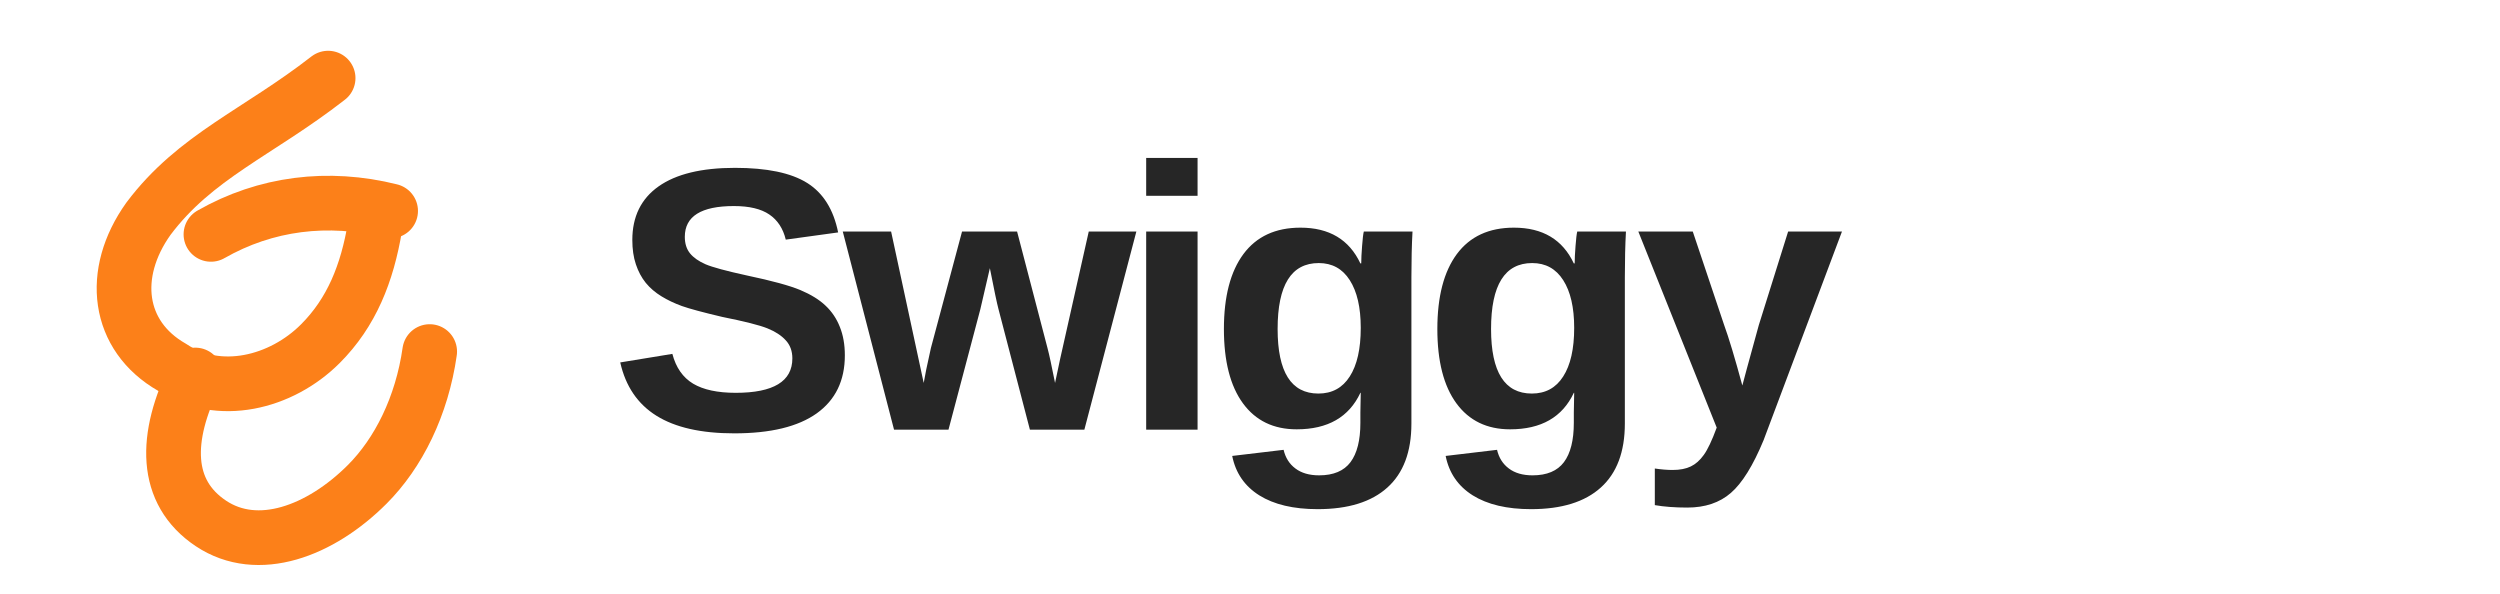
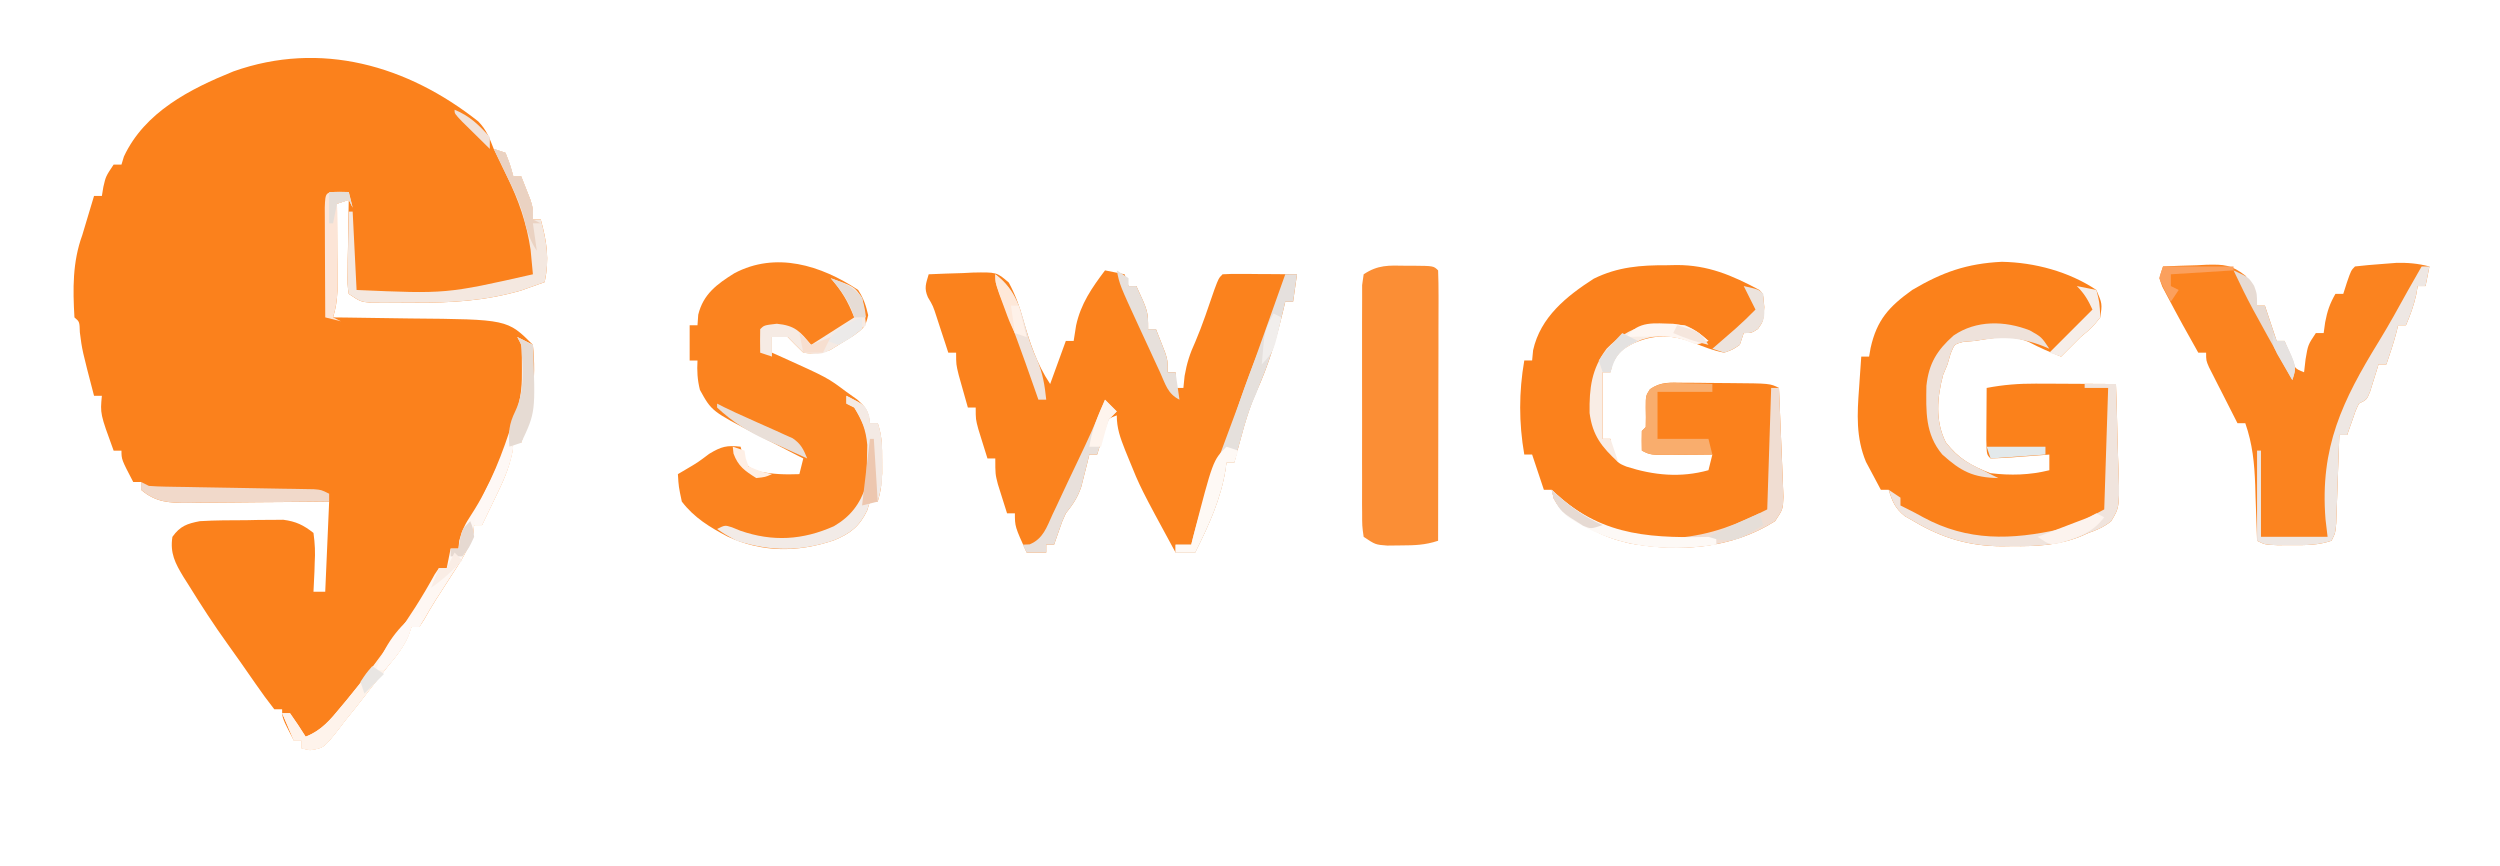
- <svg xmlns="http://www.w3.org/2000/svg" width="320" height="76" viewBox="0 0 320 76" role="img" aria-labelledby="title">
-   <g fill="none" stroke="#FC8019" stroke-linecap="round" stroke-linejoin="round" stroke-width="7">
-     <path d="M42 10c-9 7-17 10-23 18-5 7-4 15 3 19 6 4 14 2 19-3 4-4 6-9 7-15" />
-     <path d="M25 48c-4 8-4 15 2 19 6 4 14 1 20-5 4-4 7-10 8-17" />
-     <path d="M27 30c7-4 15-5 23-3" />
-   </g>
-   <text x="78" y="55" fill="#262626" font-family="Arial, Helvetica, sans-serif" font-size="48" font-weight="700" letter-spacing="-2">Swiggy</text>
+ <svg xmlns="http://www.w3.org/2000/svg" version="1.1" width="638" height="221">
+   <path d="M0 0 C2.16 2.23 2.84 4.18 3.96 7.03 C5.45 7.52 5.45 7.52 6.96 8.03 C8.15 11.09 8.15 11.09 8.96 14.03 C9.62 14.03 10.28 14.03 10.96 14.03 C11.47 15.3 11.97 16.57 12.46 17.84 C12.74 18.55 13.02 19.26 13.3 19.98 C13.96 22.03 13.96 22.03 13.96 25.03 C14.62 25.03 15.28 25.03 15.96 25.03 C17.53 30.76 18.2 35.18 16.96 41.03 C15.67 41.49 14.38 41.95 13.09 42.4 C12.37 42.66 11.65 42.91 10.91 43.18 C1.73 45.83 -6.93 46.34 -16.48 46.28 C-17.74 46.29 -19.01 46.29 -20.31 46.3 C-21.52 46.3 -22.73 46.3 -23.97 46.29 C-25.07 46.29 -26.16 46.29 -27.29 46.29 C-30.04 46.03 -30.04 46.03 -33.04 44.03 C-33.38 41.6 -33.38 41.6 -33.33 38.58 C-33.32 37.51 -33.31 36.43 -33.3 35.32 C-33.28 34.19 -33.25 33.06 -33.23 31.9 C-33.21 30.2 -33.21 30.2 -33.19 28.46 C-33.15 25.65 -33.1 22.84 -33.04 20.03 C-34.52 20.52 -34.52 20.52 -36.04 21.03 C-36.03 21.76 -36.03 22.5 -36.02 23.26 C-36 26.6 -35.99 29.94 -35.98 33.28 C-35.97 34.44 -35.96 35.6 -35.95 36.79 C-35.95 37.9 -35.94 39.02 -35.94 40.17 C-35.94 41.19 -35.93 42.22 -35.93 43.28 C-36.03 45.7 -36.34 47.71 -37.04 50.03 C-35.51 50.04 -35.51 50.04 -33.94 50.06 C-30.08 50.1 -26.23 50.16 -22.37 50.23 C-20.72 50.26 -19.06 50.28 -17.4 50.3 C7.46 50.52 7.46 50.52 13.96 57.03 C14.88 65.76 13.79 73.77 10.96 82.03 C10.3 82.03 9.64 82.03 8.96 82.03 C8.82 83.27 8.82 83.27 8.68 84.54 C7.82 88.7 6.26 92.11 4.4 95.9 C4.07 96.59 3.74 97.28 3.4 97.99 C2.59 99.67 1.78 101.35 0.96 103.03 C0.3 103.03 -0.36 103.03 -1.04 103.03 C-1.14 104.02 -1.14 104.02 -1.23 105.03 C-2.36 109.21 -4.56 112.42 -6.91 116.03 C-7.81 117.42 -8.7 118.82 -9.59 120.21 C-10.02 120.87 -10.44 121.52 -10.88 122.2 C-11.88 123.78 -12.81 125.4 -13.73 127.03 C-14.16 127.69 -14.6 128.35 -15.04 129.03 C-15.7 129.03 -16.36 129.03 -17.04 129.03 C-17.29 129.75 -17.53 130.47 -17.79 131.21 C-19.18 134.35 -20.83 136.4 -23.04 139.03 C-24.21 140.52 -25.38 142.02 -26.54 143.53 C-31.58 150.01 -31.58 150.01 -34.04 153.03 C-34.5 153.64 -34.96 154.25 -35.44 154.88 C-39.41 159.93 -39.41 159.93 -42.91 160.46 C-43.62 160.32 -44.32 160.18 -45.04 160.03 C-45.04 159.37 -45.04 158.71 -45.04 158.03 C-45.7 158.03 -46.36 158.03 -47.04 158.03 C-50.04 152.28 -50.04 152.28 -50.04 150.03 C-50.7 150.03 -51.36 150.03 -52.04 150.03 C-53.69 147.93 -55.22 145.84 -56.73 143.65 C-57.18 143.01 -57.62 142.37 -58.09 141.7 C-58.99 140.41 -59.9 139.11 -60.8 137.81 C-61.83 136.33 -62.88 134.86 -63.94 133.4 C-67.49 128.47 -70.78 123.38 -73.98 118.21 C-74.38 117.58 -74.78 116.95 -75.2 116.29 C-77.34 112.76 -78.68 110.19 -78.04 106.03 C-76.06 103.26 -74.29 102.66 -71.04 102.03 C-67.06 101.78 -63.08 101.8 -59.1 101.78 C-58.02 101.76 -56.93 101.74 -55.81 101.71 C-54.77 101.71 -53.72 101.7 -52.64 101.7 C-51.68 101.69 -50.73 101.68 -49.75 101.67 C-46.49 102.1 -44.62 103.01 -42.04 105.03 C-41.66 107.81 -41.56 109.96 -41.73 112.71 C-41.76 113.77 -41.76 113.77 -41.79 114.84 C-41.85 116.57 -41.94 118.3 -42.04 120.03 C-41.05 120.03 -40.06 120.03 -39.04 120.03 C-38.71 112.44 -38.38 104.85 -38.04 97.03 C-41.09 97.06 -44.13 97.1 -47.27 97.13 C-50.23 97.16 -53.18 97.17 -56.14 97.19 C-58.19 97.21 -60.24 97.23 -62.29 97.25 C-65.24 97.29 -68.19 97.31 -71.14 97.32 C-72.52 97.34 -72.52 97.34 -73.92 97.37 C-78.73 97.37 -82.2 97.3 -86.04 94.03 C-86.04 93.37 -86.04 92.71 -86.04 92.03 C-86.7 92.03 -87.36 92.03 -88.04 92.03 C-91.04 86.28 -91.04 86.28 -91.04 84.03 C-91.7 84.03 -92.36 84.03 -93.04 84.03 C-96.48 74.62 -96.48 74.62 -96.04 70.03 C-96.7 70.03 -97.36 70.03 -98.04 70.03 C-101.09 58.34 -101.09 58.34 -101.66 53.84 C-101.74 51.13 -101.74 51.13 -103.04 50.03 C-103.46 42.78 -103.55 35.91 -101.04 29.03 C-100.49 27.22 -99.95 25.4 -99.41 23.59 C-98.96 22.07 -98.5 20.55 -98.04 19.03 C-97.38 19.03 -96.72 19.03 -96.04 19.03 C-95.92 18.26 -95.79 17.5 -95.66 16.71 C-95.04 14.03 -95.04 14.03 -93.04 11.03 C-92.38 11.03 -91.72 11.03 -91.04 11.03 C-90.83 10.35 -90.63 9.67 -90.41 8.96 C-85.11 -2.36 -73.58 -8.26 -62.48 -12.75 C-40.22 -20.66 -18.06 -14.29 0 0 Z " fill="#FB811C" transform="translate(122.0391,30.97266)" />
+   <path d="M0 0 C2.48 0.5 2.48 0.5 5 1 C5.5 2.48 5.5 2.48 6 4 C6.66 4 7.32 4 8 4 C11 10.5 11 10.5 11 15 C11.66 15 12.32 15 13 15 C13.51 16.27 14 17.54 14.5 18.81 C14.78 19.52 15.06 20.23 15.34 20.96 C16 23 16 23 16 26 C16.66 26 17.32 26 18 26 C18 27.32 18 28.64 18 30 C18.66 30 19.32 30 20 30 C20.1 28.99 20.21 27.98 20.31 26.94 C20.88 23.67 21.66 21.22 23.04 18.24 C24.9 13.89 26.36 9.38 27.91 4.91 C29 2 29 2 30 1 C31.42 0.91 32.84 0.89 34.25 0.9 C35.53 0.91 35.53 0.91 36.84 0.91 C38.19 0.92 38.19 0.92 39.56 0.94 C40.46 0.94 41.37 0.95 42.29 0.95 C44.53 0.96 46.76 0.98 49 1 C48.67 3.31 48.34 5.62 48 8 C47.34 8 46.68 8 46 8 C45.82 8.77 45.64 9.55 45.45 10.34 C43.7 17.6 41.69 24.33 38.56 31.12 C36.05 36.82 34.64 43.01 33 49 C32.34 49 31.68 49 31 49 C30.93 49.57 30.85 50.14 30.77 50.73 C29.52 58.47 26.48 65.02 23 72 C21.35 72 19.7 72 18 72 C9.02 55.46 9.02 55.46 6 48 C5.7 47.27 5.4 46.54 5.1 45.79 C3.9 42.73 3 40.31 3 37 C0.81 37.82 0.81 37.82 0.15 40.07 C-0.11 40.89 -0.36 41.71 -0.62 42.56 C-0.89 43.39 -1.15 44.22 -1.41 45.07 C-1.61 45.7 -1.8 46.34 -2 47 C-2.66 47 -3.32 47 -4 47 C-4.18 47.75 -4.36 48.5 -4.55 49.27 C-4.93 50.74 -4.93 50.74 -5.31 52.25 C-5.56 53.22 -5.8 54.2 -6.05 55.2 C-7.01 58.03 -8.17 59.68 -10 62 C-10.97 64.11 -10.97 64.11 -11.69 66.25 C-12.12 67.49 -12.55 68.72 -13 70 C-13.66 70 -14.32 70 -15 70 C-15 70.66 -15 71.32 -15 72 C-16.65 72 -18.3 72 -20 72 C-23 65.38 -23 65.38 -23 62 C-23.66 62 -24.32 62 -25 62 C-25.51 60.42 -26.01 58.83 -26.5 57.25 C-26.92 55.93 -26.92 55.93 -27.34 54.58 C-28 52 -28 52 -28 48 C-28.66 48 -29.32 48 -30 48 C-30.51 46.4 -31 44.79 -31.5 43.19 C-31.78 42.29 -32.06 41.4 -32.34 40.48 C-33 38 -33 38 -33 35 C-33.66 35 -34.32 35 -35 35 C-35.5 33.23 -36 31.46 -36.5 29.69 C-36.78 28.7 -37.06 27.72 -37.34 26.7 C-38 24 -38 24 -38 21 C-38.66 21 -39.32 21 -40 21 C-40.27 20.18 -40.53 19.36 -40.8 18.52 C-41.16 17.44 -41.51 16.36 -41.88 15.25 C-42.22 14.18 -42.57 13.12 -42.93 12.02 C-43.88 9.08 -43.88 9.08 -45.2 6.86 C-46.22 4.5 -45.7 3.41 -45 1 C-42.08 0.86 -39.17 0.77 -36.25 0.69 C-35.01 0.62 -35.01 0.62 -33.75 0.56 C-27.65 0.44 -27.65 0.44 -24.55 3.12 C-22.9 6.19 -21.86 9.02 -20.94 12.38 C-19.2 18.38 -17.49 23.76 -14 29 C-12.02 23.56 -12.02 23.56 -10 18 C-9.34 18 -8.68 18 -8 18 C-7.79 16.7 -7.59 15.4 -7.38 14.06 C-6.18 8.52 -3.37 4.48 0 0 Z " fill="#FB821D" transform="translate(282,69)" />
+   <path d="M0 0 C0.81 -0.02 1.62 -0.03 2.45 -0.05 C10.42 -0.06 16.54 2.55 23.56 6.31 C24.56 7.31 24.56 7.31 24.81 10.69 C24.56 14.31 24.56 14.31 23.19 16.25 C21.56 17.31 21.56 17.31 19.56 17.31 C19.07 18.8 19.07 18.8 18.56 20.31 C16.75 21.56 16.75 21.56 14.56 22.31 C11.79 21.79 9.34 20.84 6.75 19.75 C1.17 17.67 -3.27 17.57 -8.75 20 C-11.59 21.53 -12.34 22.13 -13.94 25.06 C-14.1 25.81 -14.27 26.55 -14.44 27.31 C-15.1 27.31 -15.76 27.31 -16.44 27.31 C-16.44 32.92 -16.44 38.53 -16.44 44.31 C-15.78 44.31 -15.12 44.31 -14.44 44.31 C-14.31 45.24 -14.19 46.17 -14.06 47.12 C-12.79 50.38 -12.79 50.38 -10.39 51.38 C-3.4 53.63 3.44 54.29 10.56 52.31 C10.89 50.99 11.22 49.67 11.56 48.31 C9.86 48.33 9.86 48.33 8.13 48.35 C6.65 48.36 5.17 48.37 3.69 48.38 C2.94 48.38 2.19 48.39 1.43 48.4 C-4.21 48.43 -4.21 48.43 -6.44 47.31 C-6.48 45.65 -6.48 43.98 -6.44 42.31 C-6.11 41.98 -5.78 41.65 -5.44 41.31 C-5.39 39.65 -5.4 37.98 -5.44 36.31 C-5.44 33.31 -5.44 33.31 -4.35 31.65 C-1.53 29.68 0.72 29.96 4.13 29.98 C5.42 29.99 6.71 29.99 8.04 30 C8.71 30.01 9.38 30.02 10.07 30.03 C12.12 30.06 14.17 30.07 16.22 30.08 C26.25 30.16 26.25 30.16 28.56 31.31 C28.75 35.67 28.93 40.03 29.1 44.39 C29.16 45.88 29.22 47.36 29.29 48.84 C29.38 50.97 29.46 53.11 29.54 55.24 C29.59 56.52 29.64 57.8 29.7 59.13 C29.56 62.31 29.56 62.31 27.56 65.31 C16.43 72.38 3.28 73.26 -9.41 71.01 C-13.17 70.14 -16.04 69.15 -19.44 67.31 C-20.14 66.94 -20.84 66.57 -21.56 66.18 C-24.99 64.23 -27.05 63.04 -28.94 59.5 C-29.19 58.42 -29.19 58.42 -29.44 57.31 C-30.1 57.31 -30.76 57.31 -31.44 57.31 C-32.43 54.34 -33.42 51.37 -34.44 48.31 C-35.1 48.31 -35.76 48.31 -36.44 48.31 C-37.84 40.24 -37.84 32.38 -36.44 24.31 C-35.78 24.31 -35.12 24.31 -34.44 24.31 C-34.31 23.01 -34.31 23.01 -34.19 21.69 C-32.31 13.23 -25.67 7.91 -18.7 3.43 C-12.56 0.4 -6.69 -0.03 0 0 Z " fill="#FB811C" transform="translate(425.4375,67.6875)" />
+   <path d="M0 0 C8.37 0.16 17.14 2.5 24.12 7.19 C25.62 10.69 25.62 10.69 25.12 14.19 C23 16.81 23 16.81 20.12 19.19 C19.2 20.12 18.27 21.04 17.31 22 C16.59 22.72 15.87 23.44 15.12 24.19 C12.29 23.07 9.63 21.93 6.94 20.5 C2.31 18.49 -2.03 19.4 -6.88 20.19 C-8.36 20.31 -8.36 20.31 -9.88 20.44 C-12.09 21.02 -12.09 21.02 -13.06 23.38 C-13.33 24.3 -13.6 25.23 -13.88 26.19 C-14.25 27.07 -14.62 27.96 -15 28.88 C-16.52 34.64 -17.05 40.59 -14.31 46.06 C-11.04 50.26 -7.92 52.01 -2.94 53.94 C2.2 54.56 7.11 54.44 12.12 53.19 C12.12 51.87 12.12 50.55 12.12 49.19 C11.05 49.27 9.98 49.36 8.88 49.44 C7.48 49.54 6.08 49.65 4.69 49.75 C3.63 49.83 3.63 49.83 2.54 49.92 C0.74 50.05 -1.07 50.12 -2.88 50.19 C-3.88 49.19 -3.88 49.19 -3.97 45.37 C-3.97 43.79 -3.95 42.21 -3.94 40.62 C-3.93 39.82 -3.93 39.01 -3.92 38.18 C-3.91 36.18 -3.89 34.19 -3.88 32.19 C0.35 31.38 4.32 31.07 8.62 31.09 C9.82 31.09 11.01 31.1 12.25 31.1 C14.11 31.11 14.11 31.11 16 31.12 C17.26 31.13 18.52 31.13 19.82 31.14 C22.92 31.15 26.02 31.17 29.12 31.19 C29.3 35.8 29.43 40.4 29.51 45.01 C29.54 46.58 29.59 48.15 29.65 49.71 C30.14 62.55 30.14 62.55 27.85 66.25 C25.98 67.69 24.35 68.42 22.12 69.19 C21.43 69.49 20.74 69.8 20.03 70.11 C14.27 72.4 8.76 72.64 2.62 72.56 C1.74 72.57 0.85 72.59 -0.06 72.6 C-8.3 72.56 -15.21 70.52 -22.31 66.31 C-23.14 65.84 -23.96 65.37 -24.81 64.88 C-27.26 62.87 -27.95 61.18 -28.88 58.19 C-29.54 58.19 -30.19 58.19 -30.88 58.19 C-31.7 56.67 -32.51 55.15 -33.31 53.62 C-33.76 52.78 -34.22 51.93 -34.68 51.06 C-37.26 44.86 -36.93 38.79 -36.44 32.25 C-36.39 31.47 -36.33 30.69 -36.28 29.89 C-36.15 27.99 -36.01 26.09 -35.88 24.19 C-35.21 24.19 -34.56 24.19 -33.88 24.19 C-33.75 23.47 -33.63 22.74 -33.5 22 C-31.91 14.83 -28.8 11.44 -22.88 7.19 C-15.19 2.64 -8.91 0.43 0 0 Z " fill="#FB811B" transform="translate(510.875,66.8125)" />
+   <path d="M0 0 C1.42 2.21 1.97 3.88 2.56 6.44 C1.89 9.5 1.22 9.89 -1.25 11.69 C-2.49 12.48 -3.74 13.25 -5 14 C-6.05 14.65 -6.05 14.65 -7.12 15.31 C-9.64 16.24 -11.34 16.4 -14 16 C-15.35 14.69 -16.69 13.35 -18 12 C-19.32 12 -20.64 12 -22 12 C-22 13.32 -22 14.64 -22 16 C-21.13 16.39 -20.26 16.77 -19.37 17.17 C-7.8 22.4 -7.8 22.4 -3 26 C-2.07 26.66 -1.14 27.32 -0.19 28 C2.07 30.07 2.68 31.01 3 34 C3.66 34 4.32 34 5 34 C6.12 37.35 6.13 39.92 6.12 43.44 C6.13 45.14 6.13 45.14 6.13 46.87 C6.02 49.45 5.76 51.55 5 54 C4.34 54 3.68 54 3 54 C2.77 54.74 2.55 55.49 2.31 56.25 C0.36 60.34 -2.04 62.2 -6.23 63.91 C-15.51 66.99 -24.38 67.05 -33.32 62.93 C-37.86 60.54 -41.85 58.13 -45 54 C-45.81 50.19 -45.81 50.19 -46 47 C-45.3 46.59 -44.6 46.17 -43.88 45.75 C-40.92 44.01 -40.92 44.01 -38 41.81 C-34.91 39.95 -33.52 39.59 -30 40 C-29.79 40.78 -29.59 41.57 -29.38 42.38 C-28.21 45.22 -28.21 45.22 -25.31 46.31 C-21.78 47.05 -18.59 47.14 -15 47 C-14.67 45.68 -14.34 44.36 -14 43 C-14.54 42.72 -15.09 42.45 -15.65 42.16 C-18.15 40.89 -20.63 39.6 -23.12 38.31 C-23.98 37.88 -24.84 37.44 -25.72 36.99 C-37.38 30.94 -37.38 30.94 -40.38 25.5 C-41.03 22.9 -41.15 20.67 -41 18 C-41.66 18 -42.32 18 -43 18 C-43 15.03 -43 12.06 -43 9 C-42.34 9 -41.68 9 -41 9 C-40.94 8.11 -40.88 7.23 -40.81 6.31 C-39.52 1.05 -36.06 -1.47 -31.62 -4.25 C-21.02 -9.9 -9.44 -6.29 0 0 Z " fill="#FB831F" transform="translate(219,74)" />
+   <path d="M0 0 C-0.33 1.65 -0.66 3.3 -1 5 C-1.66 5 -2.32 5 -3 5 C-3.19 6.08 -3.19 6.08 -3.38 7.19 C-3.99 9.96 -4.88 12.4 -6 15 C-6.66 15 -7.32 15 -8 15 C-8.12 15.54 -8.25 16.07 -8.38 16.62 C-9.12 19.46 -10.05 22.22 -11 25 C-11.66 25 -12.32 25 -13 25 C-13.19 25.64 -13.39 26.28 -13.59 26.93 C-13.85 27.76 -14.11 28.59 -14.38 29.44 C-14.76 30.67 -14.76 30.67 -15.15 31.93 C-16 34 -16 34 -18 35 C-18.9 36.88 -18.9 36.88 -19.62 39.06 C-19.89 39.8 -20.15 40.53 -20.41 41.29 C-20.61 41.85 -20.8 42.42 -21 43 C-21.66 43 -22.32 43 -23 43 C-23.04 44.12 -23.04 44.12 -23.08 45.26 C-23.19 48.63 -23.31 52 -23.44 55.38 C-23.48 56.55 -23.52 57.73 -23.56 58.94 C-23.62 60.62 -23.62 60.62 -23.68 62.34 C-23.74 63.89 -23.74 63.89 -23.79 65.48 C-24 68 -24 68 -25 70 C-28.52 71.17 -31.36 71.13 -35.06 71.12 C-36.31 71.13 -37.56 71.13 -38.85 71.13 C-42 71 -42 71 -44 70 C-44.02 69.34 -44.04 68.68 -44.06 68 C-44.16 64.98 -44.27 61.96 -44.38 58.94 C-44.41 57.9 -44.44 56.86 -44.47 55.79 C-44.68 50.19 -45.15 45.3 -47 40 C-47.66 40 -48.32 40 -49 40 C-50.34 37.38 -51.67 34.75 -53 32.12 C-53.38 31.38 -53.76 30.63 -54.16 29.86 C-54.52 29.15 -54.88 28.43 -55.25 27.7 C-55.59 27.04 -55.92 26.38 -56.27 25.7 C-57 24 -57 24 -57 22 C-57.66 22 -58.32 22 -59 22 C-61.7 17.25 -64.34 12.46 -66.88 7.62 C-67.31 6.81 -67.74 6 -68.18 5.16 C-69 3 -69 3 -68 0 C-65.1 -0.14 -62.21 -0.23 -59.31 -0.31 C-58.5 -0.35 -57.68 -0.4 -56.84 -0.44 C-52.4 -0.53 -50.59 -0.46 -46.97 2.34 C-44.97 5.04 -44.28 6.69 -44 10 C-43.34 10 -42.68 10 -42 10 C-41.01 12.97 -40.02 15.94 -39 19 C-38.34 19 -37.68 19 -37 19 C-36.55 20.13 -36.09 21.27 -35.62 22.44 C-34.43 26.05 -34.43 26.05 -32 27 C-31.88 25.91 -31.75 24.81 -31.62 23.69 C-31 20 -31 20 -29 17 C-28.34 17 -27.68 17 -27 17 C-26.81 15.64 -26.81 15.64 -26.62 14.25 C-26.08 11.41 -25.43 9.47 -24 7 C-23.34 7 -22.68 7 -22 7 C-21.69 6.03 -21.38 5.06 -21.06 4.06 C-20 1 -20 1 -19 0 C-16.76 -0.26 -14.5 -0.46 -12.25 -0.62 C-10.4 -0.77 -10.4 -0.77 -8.52 -0.91 C-5.44 -0.99 -2.97 -0.76 0 0 Z " fill="#FB831F" transform="translate(620,68)" />
+   <path d="M0 0 C0.69 0 1.39 0 2.1 0 C7.23 0.05 7.23 0.05 8.38 1.19 C8.47 3.33 8.49 5.49 8.49 7.64 C8.49 8.31 8.49 8.98 8.49 9.67 C8.49 11.91 8.48 14.14 8.47 16.38 C8.47 17.92 8.47 19.47 8.47 21.02 C8.46 25.09 8.45 29.17 8.44 33.24 C8.43 37.4 8.43 41.55 8.42 45.71 C8.41 53.87 8.4 62.03 8.38 70.19 C5.03 71.3 2.4 71.36 -1.12 71.38 C-2.27 71.39 -3.41 71.4 -4.59 71.42 C-7.62 71.19 -7.62 71.19 -10.62 69.19 C-11.01 66.42 -11.01 66.42 -11.01 62.84 C-11.02 62.19 -11.02 61.54 -11.03 60.87 C-11.04 58.72 -11.03 56.56 -11.02 54.41 C-11.03 52.91 -11.03 51.42 -11.03 49.92 C-11.04 46.79 -11.03 43.65 -11.02 40.52 C-11 36.5 -11.01 32.48 -11.03 28.46 C-11.04 25.37 -11.03 22.28 -11.03 19.2 C-11.02 17.71 -11.03 16.23 -11.03 14.75 C-11.04 12.67 -11.03 10.6 -11.01 8.53 C-11.01 7.35 -11.01 6.17 -11.01 4.96 C-10.88 4.04 -10.75 3.13 -10.62 2.19 C-6.97 -0.25 -4.22 -0.08 0 0 Z " fill="#FB8E35" transform="translate(358.625,67.8125)" />
+   <path d="M0 0 C1.32 0.66 2.64 1.32 4 2 C4.35 10.89 3.89 18.56 1 27 C0.34 27 -0.32 27 -1 27 C-1.14 28.24 -1.14 28.24 -1.28 29.51 C-2.14 33.67 -3.71 37.08 -5.56 40.88 C-5.89 41.56 -6.22 42.25 -6.56 42.96 C-7.37 44.64 -8.18 46.32 -9 48 C-9.66 48 -10.32 48 -11 48 C-11.06 48.66 -11.13 49.32 -11.2 50 C-12.32 54.19 -14.52 57.39 -16.88 61 C-17.77 62.4 -18.66 63.79 -19.55 65.19 C-19.98 65.84 -20.4 66.49 -20.84 67.17 C-21.84 68.75 -22.77 70.37 -23.7 72 C-24.13 72.66 -24.56 73.32 -25 74 C-25.66 74 -26.32 74 -27 74 C-27.25 74.72 -27.5 75.44 -27.75 76.19 C-29.14 79.32 -30.79 81.37 -33 84 C-34.17 85.5 -35.34 87 -36.5 88.5 C-41.54 94.98 -41.54 94.98 -44 98 C-44.46 98.61 -44.92 99.22 -45.4 99.86 C-49.37 104.9 -49.37 104.9 -52.88 105.44 C-53.58 105.29 -54.28 105.15 -55 105 C-55 104.34 -55 103.68 -55 103 C-55.66 103 -56.32 103 -57 103 C-57.99 100.69 -58.98 98.38 -60 96 C-59.34 96 -58.68 96 -58 96 C-56.61 97.96 -55.27 99.96 -54 102 C-50.02 100.46 -47.71 97.71 -45.06 94.5 C-44.59 93.94 -44.12 93.38 -43.64 92.8 C-35.35 82.7 -27.3 72.05 -21.05 60.55 C-20.53 59.79 -20.53 59.79 -20 59 C-19.34 59 -18.68 59 -18 59 C-17.67 57.35 -17.34 55.7 -17 54 C-16.34 54 -15.68 54 -15 54 C-14.94 53.34 -14.88 52.68 -14.81 52 C-14.06 49.22 -13.3 47.73 -11.75 45.38 C-6.83 37.83 -3.67 29.56 -1 21 C-0.47 19.59 -0.47 19.59 0.07 18.16 C1.09 14.7 1.23 11.84 1.19 8.25 C1.18 6.56 1.18 6.56 1.17 4.83 C1.19 2.05 1.19 2.05 0 0 Z " fill="#FEF7F3" transform="translate(132,86)" />
+   <path d="M0 0 C0.66 0 1.32 0 2 0 C1.67 1.65 1.34 3.3 1 5 C0.34 5 -0.32 5 -1 5 C-1.19 6.08 -1.19 6.08 -1.38 7.19 C-1.99 9.96 -2.88 12.4 -4 15 C-4.66 15 -5.32 15 -6 15 C-6.19 15.8 -6.19 15.8 -6.38 16.62 C-7.12 19.46 -8.05 22.22 -9 25 C-9.66 25 -10.32 25 -11 25 C-11.19 25.64 -11.39 26.28 -11.59 26.93 C-11.85 27.76 -12.11 28.59 -12.38 29.44 C-12.76 30.67 -12.76 30.67 -13.15 31.93 C-14 34 -14 34 -16 35 C-16.9 36.88 -16.9 36.88 -17.62 39.06 C-17.89 39.8 -18.15 40.53 -18.41 41.29 C-18.61 41.85 -18.8 42.42 -19 43 C-19.66 43 -20.32 43 -21 43 C-21.03 43.75 -21.05 44.49 -21.08 45.26 C-21.19 48.63 -21.31 52 -21.44 55.38 C-21.48 56.55 -21.52 57.73 -21.56 58.94 C-21.6 60.06 -21.64 61.18 -21.68 62.34 C-21.72 63.37 -21.76 64.41 -21.79 65.48 C-22 68 -22 68 -23 70 C-26.52 71.17 -29.36 71.13 -33.06 71.12 C-34.31 71.13 -35.56 71.13 -36.85 71.13 C-40 71 -40 71 -42 70 C-42 62.41 -42 54.82 -42 47 C-41.67 47 -41.34 47 -41 47 C-41 54.26 -41 61.52 -41 69 C-35.39 69 -29.78 69 -24 69 C-24.17 67.52 -24.35 66.04 -24.53 64.52 C-25.99 46.1 -20.21 34.25 -10.9 19.1 C-8.32 14.89 -5.94 10.58 -3.56 6.25 C-2.38 4.16 -1.19 2.08 0 0 Z " fill="#EEE7E3" transform="translate(618,68)" />
+   <path d="M0 0 C0.99 0.33 1.98 0.66 3 1 C4.19 4.06 4.19 4.06 5 7 C5.66 7 6.32 7 7 7 C7.51 8.27 8 9.54 8.5 10.81 C8.78 11.52 9.06 12.23 9.34 12.96 C10 15 10 15 10 18 C10.66 18 11.32 18 12 18 C13.57 23.73 14.24 28.16 13 34 C11.71 34.47 10.42 34.92 9.12 35.38 C8.41 35.63 7.69 35.89 6.95 36.15 C-2.23 38.8 -10.9 39.31 -20.44 39.25 C-21.7 39.26 -22.97 39.27 -24.27 39.27 C-25.48 39.27 -26.69 39.27 -27.93 39.27 C-29.03 39.26 -30.12 39.26 -31.25 39.26 C-34 39 -34 39 -37 37 C-37.34 34.85 -37.34 34.85 -37.29 32.21 C-37.28 30.8 -37.28 30.8 -37.26 29.36 C-37.24 28.37 -37.21 27.39 -37.19 26.38 C-37.17 25.38 -37.16 24.39 -37.15 23.37 C-37.11 20.91 -37.06 18.46 -37 16 C-36.67 16 -36.34 16 -36 16 C-35.67 22.6 -35.34 29.2 -35 36 C-12.11 37.01 -12.11 37.01 10 32 C9.88 30.67 9.76 29.33 9.62 28 C9.52 26.89 9.52 26.89 9.41 25.75 C8.39 18.93 6.38 13.15 3.38 7 C2.89 5.98 2.89 5.98 2.39 4.94 C1.6 3.29 0.8 1.65 0 0 Z " fill="#F4E8E0" transform="translate(126,38)" />
+   <path d="M0 0 C0.99 0 1.98 0 3 0 C2.67 2.31 2.34 4.62 2 7 C1.34 7 0.68 7 0 7 C-0.18 7.77 -0.36 8.55 -0.55 9.34 C-2.3 16.6 -4.31 23.33 -7.44 30.12 C-9.95 35.82 -11.36 42.01 -13 48 C-13.66 48 -14.32 48 -15 48 C-15.07 48.57 -15.15 49.14 -15.23 49.73 C-16.48 57.47 -19.52 64.02 -23 71 C-24.65 71 -26.3 71 -28 71 C-28 70.34 -28 69.68 -28 69 C-26.68 69 -25.36 69 -24 69 C-23.84 68.37 -23.68 67.74 -23.52 67.08 C-21.48 59.21 -18.79 51.67 -15.94 44.06 C-14.96 41.43 -13.98 38.79 -13.01 36.15 C-12.76 35.48 -12.51 34.82 -12.26 34.13 C-9.55 26.81 -6.93 19.47 -4.31 12.12 C-3.66 10.3 -3.66 10.3 -3 8.43 C-2 5.62 -1 2.81 0 0 Z " fill="#E5E0DD" transform="translate(328,70)" />
+   <path d="M0 0 C0.66 0 1.32 0 2 0 C2.19 4.36 2.37 8.72 2.54 13.08 C2.6 14.56 2.66 16.05 2.72 17.53 C2.82 19.66 2.9 21.79 2.98 23.93 C3.03 25.21 3.08 26.49 3.14 27.81 C3 31 3 31 1 34 C-10.13 41.06 -23.28 41.95 -35.98 39.7 C-39.74 38.83 -42.6 37.84 -46 36 C-46.7 35.63 -47.4 35.25 -48.12 34.87 C-51.55 32.92 -53.61 31.73 -55.5 28.19 C-55.67 27.47 -55.83 26.74 -56 26 C-55.59 26.39 -55.18 26.77 -54.75 27.17 C-45.71 35.32 -36.05 38.51 -23.9 38.25 C-15.31 37.5 -8.73 34.87 -1 31 C-0.67 20.77 -0.34 10.54 0 0 Z " fill="#F0DDD2" transform="translate(452,99)" />
+   <path d="M0 0 C2.64 0 5.28 0 8 0 C8.17 4.61 8.3 9.21 8.38 13.82 C8.42 15.39 8.47 16.96 8.53 18.52 C9.01 31.36 9.01 31.36 6.73 35.06 C4.86 36.5 3.23 37.24 1 38 C-0.04 38.46 -0.04 38.46 -1.1 38.92 C-6.85 41.21 -12.37 41.46 -18.5 41.38 C-19.39 41.39 -20.27 41.4 -21.18 41.41 C-29.42 41.37 -36.34 39.33 -43.44 35.12 C-44.26 34.65 -45.08 34.18 -45.93 33.7 C-48.38 31.69 -49.07 29.99 -50 27 C-48.51 27.99 -48.51 27.99 -47 29 C-47 29.66 -47 30.32 -47 31 C-46.12 31.43 -46.12 31.43 -45.23 31.88 C-43.87 32.56 -42.53 33.26 -41.21 34 C-29.84 40.19 -18.61 39.81 -6.31 37.05 C-2.1 35.81 -2.1 35.81 5 32 C5.33 21.77 5.66 11.54 6 1 C4.02 1 2.04 1 0 1 C0 0.67 0 0.34 0 0 Z " fill="#F0E4DD" transform="translate(532,98)" />
+   <path d="M0 0 C4.8 2.46 4.8 2.46 5.81 5.19 C5.87 5.79 5.94 6.38 6 7 C6.66 7 7.32 7 8 7 C9.12 10.35 9.13 12.92 9.12 16.44 C9.13 18.14 9.13 18.14 9.13 19.87 C9.02 22.45 8.76 24.55 8 27 C7.34 27 6.68 27 6 27 C5.77 27.74 5.55 28.49 5.31 29.25 C3.36 33.34 0.96 35.2 -3.23 36.91 C-11.88 39.79 -19.35 39.74 -28 37 C-31 35.38 -31 35.38 -33 34 C-31 33 -31 33 -29.22 33.56 C-28.51 33.85 -27.8 34.14 -27.06 34.44 C-18.8 37.3 -11.14 36.84 -3.17 33.28 C1.06 30.79 3.44 27.69 5 23 C5.15 20.73 5.22 18.46 5.25 16.19 C5.29 14.38 5.29 14.38 5.33 12.54 C4.97 8.67 4.03 6.29 2 3 C1.34 2.67 0.68 2.34 0 2 C0 1.34 0 0.68 0 0 Z " fill="#F2EBE7" transform="translate(216,101)" />
+   <path d="M0 0 C3 1.69 3 1.69 5 4.69 C4.47 4.46 3.93 4.23 3.38 4 C-2.82 1.6 -7.51 1.6 -14 2.69 C-14.99 2.77 -15.98 2.85 -17 2.94 C-19.22 3.52 -19.22 3.52 -20.19 5.88 C-20.46 6.8 -20.72 7.73 -21 8.69 C-21.37 9.57 -21.74 10.46 -22.12 11.38 C-23.65 17.14 -24.18 23.09 -21.44 28.56 C-18.49 32.34 -16.29 33.62 -12 35.69 C-10.79 36.31 -10.79 36.31 -9.56 36.94 C-9.05 37.19 -8.53 37.43 -8 37.69 C-14.48 37.57 -17.54 35.99 -22.34 31.67 C-26.72 26.44 -26.48 20.69 -26.38 14.14 C-25.76 8.44 -23.69 5.08 -19.46 1.32 C-13.68 -2.65 -6.39 -2.5 0 0 Z " fill="#EEE2DB" transform="translate(518,84.3125)" />
+   <path d="M0 0 C1.91 0.04 1.91 0.04 3.86 0.08 C5.32 0.13 5.32 0.13 6.81 0.19 C6.81 0.85 6.81 1.51 6.81 2.19 C2.19 2.19 -2.43 2.19 -7.19 2.19 C-7.19 6.15 -7.19 10.11 -7.19 14.19 C-2.9 14.19 1.39 14.19 5.81 14.19 C6.14 15.51 6.47 16.83 6.81 18.19 C4.19 18.21 1.56 18.23 -1.06 18.25 C-1.81 18.26 -2.56 18.27 -3.32 18.28 C-8.96 18.3 -8.96 18.3 -11.19 17.19 C-11.23 15.52 -11.23 13.85 -11.19 12.19 C-10.86 11.86 -10.53 11.53 -10.19 11.19 C-10.14 9.52 -10.15 7.85 -10.19 6.19 C-10.19 3.19 -10.19 3.19 -9.14 1.51 C-6.15 -0.52 -3.55 -0.1 0 0 Z " fill="#F9AD6D" transform="translate(430.1875,97.8125)" />
+   <path d="M0 0 C0.5 0.99 0.5 0.99 1 2 C0.67 2.66 0.34 3.32 0 4 C-0.66 4 -1.32 4 -2 4 C-2.25 4.72 -2.5 5.44 -2.75 6.19 C-4.14 9.32 -5.79 11.37 -8 14 C-9.17 15.5 -10.34 17 -11.5 18.5 C-16.54 24.98 -16.54 24.98 -19 28 C-19.46 28.61 -19.92 29.22 -20.4 29.86 C-24.37 34.9 -24.37 34.9 -27.88 35.44 C-28.58 35.29 -29.28 35.15 -30 35 C-30 34.34 -30 33.68 -30 33 C-30.66 33 -31.32 33 -32 33 C-32.99 30.69 -33.98 28.38 -35 26 C-34.34 26 -33.68 26 -33 26 C-31.61 27.96 -30.27 29.96 -29 32 C-24.94 30.45 -22.62 27.58 -19.94 24.31 C-19.47 23.75 -18.99 23.18 -18.51 22.6 C-14.31 17.52 -10.41 12.23 -6.62 6.85 C-4.56 3.96 -2.98 1.99 0 0 Z " fill="#FEF3EB" transform="translate(107,156)" />
+   <path d="M0 0 C2.53 1.06 3.93 2.16 6 4 C3 5 3 5 0.75 4.06 C-3.39 2.46 -6.91 2.3 -11.16 3.72 C-14.72 5.32 -16.6 6.26 -18.5 9.75 C-18.67 10.49 -18.83 11.23 -19 12 C-19.66 12 -20.32 12 -21 12 C-21 17.61 -21 23.22 -21 29 C-20.34 29 -19.68 29 -19 29 C-18.34 30.98 -17.68 32.96 -17 35 C-21.22 31.11 -23.59 28.15 -24.34 22.39 C-24.43 16.05 -23.85 11.18 -20 6 C-13.89 -0.25 -8.5 -0.85 0 0 Z " fill="#F9EDE5" transform="translate(430,83)" />
+   <path d="M0 0 C0.99 0.99 1.98 1.98 3 3 C2.34 3.66 1.68 4.32 1 5 C0.4 6.52 -0.14 8.07 -0.62 9.62 C-1.02 10.85 -1.02 10.85 -1.41 12.1 C-1.61 12.73 -1.8 13.35 -2 14 C-2.66 14 -3.32 14 -4 14 C-4.18 14.75 -4.36 15.5 -4.55 16.27 C-4.8 17.25 -5.05 18.24 -5.31 19.25 C-5.68 20.71 -5.68 20.71 -6.05 22.2 C-7.01 25.03 -8.17 26.68 -10 29 C-10.97 31.11 -10.97 31.11 -11.69 33.25 C-12.12 34.49 -12.55 35.72 -13 37 C-13.66 37 -14.32 37 -15 37 C-15 37.66 -15 38.32 -15 39 C-16.65 39 -18.3 39 -20 39 C-20.33 38.34 -20.66 37.68 -21 37 C-20.12 36.96 -20.12 36.96 -19.23 36.92 C-15.77 35.49 -14.88 32.53 -13.4 29.3 C-12.91 28.28 -12.91 28.28 -12.42 27.25 C-11.39 25.09 -10.38 22.92 -9.38 20.75 C-8.69 19.3 -8 17.86 -7.31 16.41 C-3.45 8.29 -3.45 8.29 0 0 Z " fill="#E8E0DB" transform="translate(282,102)" />
+   <path d="M0 0 C6.01 2.11 6.01 2.11 8 5 C8.69 8.69 8.69 8.69 9 12 C-1.61 19.81 -1.61 19.81 -7 19 C-8.35 17.69 -9.69 16.35 -11 15 C-12.32 15 -13.64 15 -15 15 C-15 16.65 -15 18.3 -15 20 C-15.99 19.67 -16.98 19.34 -18 19 C-18.04 17 -18.04 15 -18 13 C-17 12 -17 12 -13.75 11.62 C-9.13 12.09 -7.89 13.5 -5 17 C-1.37 14.69 2.26 12.38 6 10 C4.29 5.73 2.9 3.39 0 0 Z " fill="#F6EBE4" transform="translate(212,71)" />
+   <path d="M0 0 C0.99 0.5 0.99 0.5 2 1 C3.41 1.11 4.82 1.17 6.23 1.19 C7.55 1.21 7.55 1.21 8.88 1.24 C9.83 1.25 10.78 1.27 11.75 1.28 C12.72 1.3 13.69 1.32 14.69 1.34 C17.79 1.4 20.9 1.45 24 1.5 C28.08 1.57 32.17 1.64 36.25 1.72 C37.2 1.73 38.14 1.75 39.12 1.76 C40.43 1.78 40.43 1.78 41.77 1.81 C42.54 1.82 43.31 1.84 44.1 1.85 C46 2 46 2 48 3 C48 3.66 48 4.32 48 5 C41.97 5.07 35.94 5.13 29.9 5.16 C27.85 5.18 25.8 5.2 23.75 5.23 C20.8 5.26 17.85 5.28 14.89 5.29 C13.52 5.32 13.52 5.32 12.12 5.34 C7.31 5.34 3.84 5.28 0 2 C0 1.34 0 0.68 0 0 Z " fill="#F1D9CA" transform="translate(36,123)" />
+   <path d="M0 0 C1.21 0.03 1.21 0.03 2.44 0.06 C2.77 1.38 3.1 2.7 3.44 4.06 C3.11 3.4 2.78 2.74 2.44 2.06 C1.45 2.39 0.46 2.72 -0.56 3.06 C-0.56 3.8 -0.55 4.54 -0.55 5.29 C-0.53 8.63 -0.51 11.97 -0.5 15.31 C-0.49 16.47 -0.48 17.63 -0.47 18.82 C-0.47 19.94 -0.47 21.05 -0.46 22.2 C-0.46 23.23 -0.45 24.26 -0.45 25.31 C-0.55 27.74 -0.86 29.75 -1.56 32.06 C-0.9 32.39 -0.24 32.72 0.44 33.06 C-0.88 32.73 -2.2 32.4 -3.56 32.06 C-3.59 27.67 -3.61 23.27 -3.62 18.87 C-3.62 17.38 -3.63 15.88 -3.64 14.38 C-3.65 12.24 -3.66 10.09 -3.66 7.94 C-3.67 6.65 -3.67 5.35 -3.68 4.02 C-3.53 0.09 -3.53 0.09 0 0 Z " fill="#FCE5D7" transform="translate(86.5625,48.9375)" />
+   <path d="M0 0 C0.99 0.33 1.98 0.66 3 1 C2.67 1.99 2.34 2.98 2 4 C1.34 4 0.68 4 0 4 C-0.07 4.57 -0.15 5.14 -0.23 5.73 C-1.48 13.47 -4.52 20.02 -8 27 C-9.65 27 -11.3 27 -13 27 C-13 26.34 -13 25.68 -13 25 C-11.68 25 -10.36 25 -9 25 C-8.84 24.36 -8.68 23.71 -8.52 23.05 C-3.46 3.46 -3.46 3.46 0 0 Z " fill="#FEF9F5" transform="translate(313,114)" />
+   <path d="M0 0 C5.29 3.97 6.36 8.61 8.09 14.84 C8.81 17.34 9.59 19.54 10.69 21.88 C12.11 25.27 12.63 28.35 13 32 C12.34 32 11.68 32 11 32 C10.62 30.92 10.25 29.85 9.86 28.74 C7.01 20.58 4.08 12.47 0.88 4.44 C0 2 0 2 0 0 Z " fill="#EFE3DC" transform="translate(254,70)" />
+   <path d="M0 0 C1.49 0.99 1.49 0.99 3 2 C3 2.66 3 3.32 3 4 C3.66 4 4.32 4 5 4 C8 10.5 8 10.5 8 15 C8.66 15 9.32 15 10 15 C10.51 16.27 11 17.54 11.5 18.81 C11.78 19.52 12.06 20.23 12.34 20.96 C13 23 13 23 13 26 C13.66 26 14.32 26 15 26 C15.33 28.31 15.66 30.62 16 33 C12.93 31.47 12.42 29 11 25.92 C10.71 25.31 10.43 24.7 10.14 24.07 C9.54 22.77 8.94 21.48 8.35 20.18 C7.44 18.2 6.53 16.23 5.61 14.26 C0.75 3.72 0.75 3.72 0 0 Z " fill="#E7E0DB" transform="translate(285,69)" />
+   <path d="M0 0 C0.41 0.39 0.82 0.77 1.25 1.17 C13.55 12.26 26.2 12.31 42 12 C42 12.66 42 13.32 42 14 C28.25 15.95 15.81 14.71 4.04 6.91 C1.74 4.76 0.93 2.98 0 0 Z " fill="#FDF9F6" transform="translate(396,125)" />
+   <path d="M0 0 C1.32 0.66 2.64 1.32 4 2 C4.68 19.2 4.68 19.2 1 27 C0.01 27.33 -0.98 27.66 -2 28 C-2.27 24.36 -2.13 22.26 -0.5 18.94 C2 13.69 1.41 7.67 1 2 C0.67 1.34 0.34 0.68 0 0 Z " fill="#E6DBD3" transform="translate(132,86)" />
+   <path d="M0 0 C3.84 1.76 3.84 1.76 5.25 3.94 C6 6 6 6 6 9 C6.66 9 7.32 9 8 9 C8.99 11.97 9.98 14.94 11 18 C11.66 18 12.32 18 13 18 C16.12 24.62 16.12 24.62 15 28 C4.09 8.57 4.09 8.57 0 0 Z " fill="#E7DBD3" transform="translate(570,69)" />
+   <path d="M0 0 C0.33 0 0.66 0 1 0 C1.28 4.63 0.88 7.83 -1.13 12.02 C-2.82 15.87 -3.85 19.96 -5 24 C-5.99 24 -6.98 24 -8 24 C-5.96 15.73 -3.18 7.9 0 0 Z " fill="#E5E0DC" transform="translate(321,90)" />
+   <path d="M0 0 C3.88 0.88 3.88 0.88 5 2 C5.47 8.34 5.47 8.34 3.62 10.94 C2 12 2 12 0 12 C-0.33 12.99 -0.66 13.98 -1 15 C-2.88 16.25 -2.88 16.25 -5 17 C-5.99 16.67 -6.98 16.34 -8 16 C-7.46 15.53 -6.91 15.06 -6.36 14.57 C-5.64 13.95 -4.92 13.33 -4.19 12.69 C-3.13 11.77 -3.13 11.77 -2.04 10.82 C-0.3 9.27 1.37 7.67 3 6 C2.69 5.38 2.38 4.76 2.06 4.12 C1.38 2.75 0.69 1.38 0 0 Z " fill="#ECE3DD" transform="translate(445,73)" />
+   <path d="M0 0 C1.65 0.33 3.3 0.66 5 1 C5.81 4.19 5.81 4.19 6 8 C3.88 10.62 3.88 10.62 1 13 C0.07 13.93 -0.86 14.86 -1.81 15.81 C-2.53 16.53 -3.26 17.26 -4 18 C-4.99 17.67 -5.98 17.34 -7 17 C-3.33 13.33 0.33 9.67 4 6 C2.85 3.53 1.95 1.95 0 0 Z " fill="#F6EEE9" transform="translate(530,73)" />
+   <path d="M0 0 C0.66 0 1.32 0 2 0 C1.35 4.71 -0.52 8.58 -2.56 12.81 C-3.06 13.85 -3.06 13.85 -3.56 14.91 C-4.37 16.61 -5.18 18.31 -6 20 C-6.66 20 -7.32 20 -8 20 C-7.48 15.86 -5.95 12.71 -4.05 9.07 C-2.55 6.11 -1.28 3.07 0 0 Z " fill="#FEF8F5" transform="translate(129,114)" />
+   <path d="M0 0 C4.8 2.46 4.8 2.46 5.81 5.19 C5.87 5.79 5.94 6.38 6 7 C6.66 7 7.32 7 8 7 C9.14 10.42 9.1 13.09 9.06 16.69 C9.05 17.87 9.04 19.05 9.04 20.26 C9.02 21.17 9.01 22.07 9 23 C8.34 23 7.68 23 7 23 C6.96 21.84 6.96 21.84 6.92 20.66 C6.55 13.75 5.67 8.9 2 3 C1.34 2.67 0.68 2.34 0 2 C0 1.34 0 0.68 0 0 Z " fill="#F4EAE4" transform="translate(216,101)" />
+   <path d="M0 0 C0.99 0.33 1.98 0.66 3 1 C4.19 4.06 4.19 4.06 5 7 C5.66 7 6.32 7 7 7 C7.51 8.27 8 9.54 8.5 10.81 C8.78 11.52 9.06 12.23 9.34 12.96 C10 15 10 15 10 18 C10.66 18.33 11.32 18.66 12 19 C11.34 19 10.68 19 10 19 C10.33 21.31 10.66 23.62 11 26 C9.01 23.01 8.41 20.63 7.6 17.18 C6.61 13.59 5.01 10.33 3.38 7 C2.89 5.98 2.89 5.98 2.39 4.94 C1.6 3.29 0.8 1.65 0 0 Z " fill="#EAD2C2" transform="translate(126,38)" />
+   <path d="M0 0 C4.05 0.51 5.95 1.69 8.96 4.37 C5.96 5.37 5.96 5.37 3.7 4.44 C0.36 3.14 -2.27 3.17 -5.85 3.25 C-7.01 3.26 -8.17 3.28 -9.37 3.3 C-10.69 3.34 -10.69 3.34 -12.04 3.37 C-8.78 -0.84 -4.95 -0.1 0 0 Z " fill="#FEF6F1" transform="translate(427.0352,82.62891)" />
+   <path d="M0 0 C0.58 0.29 1.15 0.59 1.75 0.89 C3.83 1.91 5.92 2.87 8.04 3.8 C8.78 4.14 9.53 4.48 10.3 4.82 C11.85 5.53 13.41 6.22 14.98 6.9 C15.72 7.24 16.46 7.58 17.23 7.93 C17.9 8.23 18.58 8.53 19.28 8.84 C21.4 10.27 22.05 11.66 23 14 C20.29 12.78 17.58 11.55 14.88 10.31 C13.73 9.8 13.73 9.8 12.57 9.28 C7.73 7.05 3.9 4.65 0 1 C0 0.67 0 0.34 0 0 Z " fill="#E9DFD8" transform="translate(183,103)" />
+   <path d="M0 0 C0.33 0.66 0.66 1.32 1 2 C0.67 2.66 0.34 3.32 0 4 C-0.66 4 -1.32 4 -2 4 C-2.23 4.7 -2.45 5.4 -2.69 6.12 C-4.34 9.74 -6.29 12.09 -9 15 C-9.66 15 -10.32 15 -11 15 C-9.11 8.97 -5.24 3.5 0 0 Z " fill="#FEF8F5" transform="translate(107,156)" />
+   <path d="M0 0 C0.66 0.33 1.32 0.66 2 1 C-1.15 5.16 -4.87 6.2 -9.66 7.68 C-12 8 -12 8 -15 6 C-14.08 5.65 -13.17 5.3 -12.23 4.94 C-11.04 4.49 -9.85 4.03 -8.62 3.56 C-7.44 3.11 -6.26 2.66 -5.04 2.19 C-2.14 1.11 -2.14 1.11 0 0 Z " fill="#FCF3EE" transform="translate(535,131)" />
+   <path d="M0 0 C4.95 0 9.9 0 15 0 C15 0.66 15 1.32 15 2 C10.38 2.33 5.76 2.66 1 3 C0.67 2.01 0.34 1.02 0 0 Z " fill="#E3E9EB" transform="translate(507,114)" />
+   <path d="M0 0 C5.53 4.33 6.55 9.29 8 16 C7.01 15.67 6.02 15.34 5 15 C3.61 12.13 3.61 12.13 2.31 8.56 C1.66 6.8 1.66 6.8 0.99 5 C0 2 0 2 0 0 Z " fill="#FEE8D9" transform="translate(254,70)" />
+   <path d="M0 0 C0.33 0.99 0.66 1.98 1 3 C-5.9 7.08 -5.9 7.08 -10.5 6.75 C-11.32 6.5 -12.15 6.25 -13 6 C-10.12 4.53 -7.21 3.18 -4.25 1.88 C-3.05 1.35 -3.05 1.35 -1.83 0.8 C-1.22 0.54 -0.62 0.27 0 0 Z " fill="#E5DED8" transform="translate(449,131)" />
+   <path d="M0 0 C5.94 0 11.88 0 18 0 C18 0.33 18 0.66 18 1 C10.08 1.5 10.08 1.5 2 2 C2 2.99 2 3.98 2 5 C2.66 5.33 3.32 5.66 4 6 C3.01 7.48 3.01 7.48 2 9 C0.44 6.19 0.44 6.19 -1 3 C-0.67 2.01 -0.34 1.02 0 0 Z " fill="#FBA05D" transform="translate(552,68)" />
+   <path d="M0 0 C0.99 0.99 1.98 1.98 3 3 C2.34 3.66 1.68 4.32 1 5 C0.28 7.32 -0.39 9.65 -1 12 C-1.99 12 -2.98 12 -4 12 C-3.34 7.61 -1.81 4.02 0 0 Z " fill="#FEF4ED" transform="translate(282,102)" />
+   <path d="M0 0 C1.32 0.66 2.64 1.32 4 2 C3.22 2.39 2.43 2.78 1.62 3.19 C-1.35 5.24 -1.99 6.6 -3 10 C-3.66 10 -4.32 10 -5 10 C-5.33 9.01 -5.66 8.02 -6 7 C-4.79 5.18 -4.79 5.18 -3.06 3.31 C-2.5 2.69 -1.93 2.07 -1.35 1.43 C-0.9 0.96 -0.46 0.48 0 0 Z " fill="#E4E2E1" transform="translate(414,85)" />
+   <path d="M0 0 C0.66 0.33 1.32 0.66 2 1 C0.14 9.57 0.14 9.57 -3 13 C-2.88 11.58 -2.76 10.17 -2.62 8.75 C-2.56 7.96 -2.49 7.17 -2.41 6.36 C-1.98 3.91 -1.21 2.15 0 0 Z " fill="#F1EEEC" transform="translate(325,80)" />
+   <path d="M0 0 C3.33 1.17 5.86 2.12 8 5 C8.69 7.69 8.69 7.69 9 10 C8.01 10 7.02 10 6 10 C5.75 9.28 5.5 8.56 5.25 7.81 C3.89 4.75 2.17 2.53 0 0 Z " fill="#E6DCD5" transform="translate(212,71)" />
+   <path d="M0 0 C0.33 0 0.66 0 1 0 C1.33 5.28 1.66 10.56 2 16 C0.68 16.33 -0.64 16.66 -2 17 C-1.34 11.39 -0.68 5.78 0 0 Z " fill="#EDC7AF" transform="translate(222,112)" />
+   <path d="M0 0 C0 0.99 0 1.98 0 3 C-2.81 5.25 -2.81 5.25 -6 7 C-6.99 6.67 -7.98 6.34 -9 6 C-6.23 2.92 -3.94 1.31 0 0 Z " fill="#ECEAE9" transform="translate(220,81)" />
+   <path d="M0 0 C0.65 0.6 0.65 0.6 1.32 1.21 C5.01 4.49 8.43 6.99 13 9 C10 10 10 10 8.03 9.18 C2.33 5.62 2.33 5.62 0.5 2.19 C0.33 1.47 0.17 0.74 0 0 Z " fill="#E6DAD3" transform="translate(396,125)" />
+   <path d="M0 0 C0.69 1.69 0.69 1.69 1 4 C-0.25 6.75 -0.25 6.75 -2 9 C-2.99 9 -3.98 9 -5 9 C-5 8.34 -5 7.68 -5 7 C-4.34 7 -3.68 7 -3 7 C-2.88 6.22 -2.75 5.43 -2.62 4.62 C-2 2 -2 2 0 0 Z " fill="#E6D9D1" transform="translate(120,133)" />
+   <path d="M0 0 C0.99 0.33 1.98 0.66 3 1 C3.1 1.64 3.21 2.28 3.31 2.94 C3.54 3.62 3.77 4.3 4 5 C7 6.3 7 6.3 10 7 C8.31 7.75 8.31 7.75 6 8 C3.13 6.2 1.36 4.99 0.19 1.75 C0.13 1.17 0.06 0.59 0 0 Z " fill="#FEEFE5" transform="translate(187,114)" />
+   <path d="M0 0 C0.33 0.66 0.66 1.32 1 2 C1.66 2 2.32 2 3 2 C6.12 8.62 6.12 8.62 5 12 C4.16 10.57 3.33 9.13 2.5 7.69 C2.04 6.89 1.57 6.09 1.09 5.26 C0 3 0 3 0 0 Z " fill="#E6E2E0" transform="translate(580,85)" />
+   <path d="M0 0 C0.66 0.66 1.32 1.32 2 2 C-0.58 4.65 -2.92 6.94 -6 9 C-5.34 7.35 -4.68 5.7 -4 4 C-3.34 4 -2.68 4 -2 4 C-1.34 2.68 -0.68 1.36 0 0 Z " fill="#FAEDE5" transform="translate(116,141)" />
+   <path d="M0 0 C3.82 1.56 6.29 3.92 9 7 C9 7.99 9 8.98 9 10 C7.5 8.52 6 7.04 4.5 5.56 C3.66 4.74 2.83 3.92 1.97 3.07 C0 1 0 1 0 0 Z " fill="#F1E2D9" transform="translate(116,28)" />
+   <path d="M0 0 C1.65 0 3.3 0 5 0 C5.33 1.32 5.66 2.64 6 4 C5.67 3.34 5.34 2.68 5 2 C4.01 2.33 3.02 2.66 2 3 C1.67 4.65 1.34 6.3 1 8 C0.67 8 0.34 8 0 8 C0 5.36 0 2.72 0 0 Z " fill="#E5DED8" transform="translate(84,49)" />
+   <path d="M0 0 C5.75 1.62 5.75 1.62 8 5 C4.85 4.3 1.97 3.24 -1 2 C-0.67 1.34 -0.34 0.68 0 0 Z " fill="#F5E6DD" transform="translate(428,83)" />
+   <path d="M0 0 C0.99 0.99 1.98 1.98 3 3 C4.65 2.34 6.3 1.68 8 1 C7.34 2.32 6.68 3.64 6 5 C4.35 5 2.7 5 1 5 C0.67 3.35 0.34 1.7 0 0 Z " fill="#F7DFD0" transform="translate(204,85)" />
+   <path d="M0 0 C0.99 0.66 1.98 1.32 3 2 C1.35 3.65 -0.3 5.3 -2 7 C-2.33 6.01 -2.66 5.02 -3 4 C-1.56 1.81 -1.56 1.81 0 0 Z " fill="#E9E6E3" transform="translate(95,170)" />
+   <path d="M0 0 C0.66 0 1.32 0 2 0 C2.66 2.64 3.32 5.28 4 8 C3.01 7.67 2.02 7.34 1 7 C0.67 4.69 0.34 2.38 0 0 Z " fill="#FEF1E9" transform="translate(258,78)" />
</svg>
